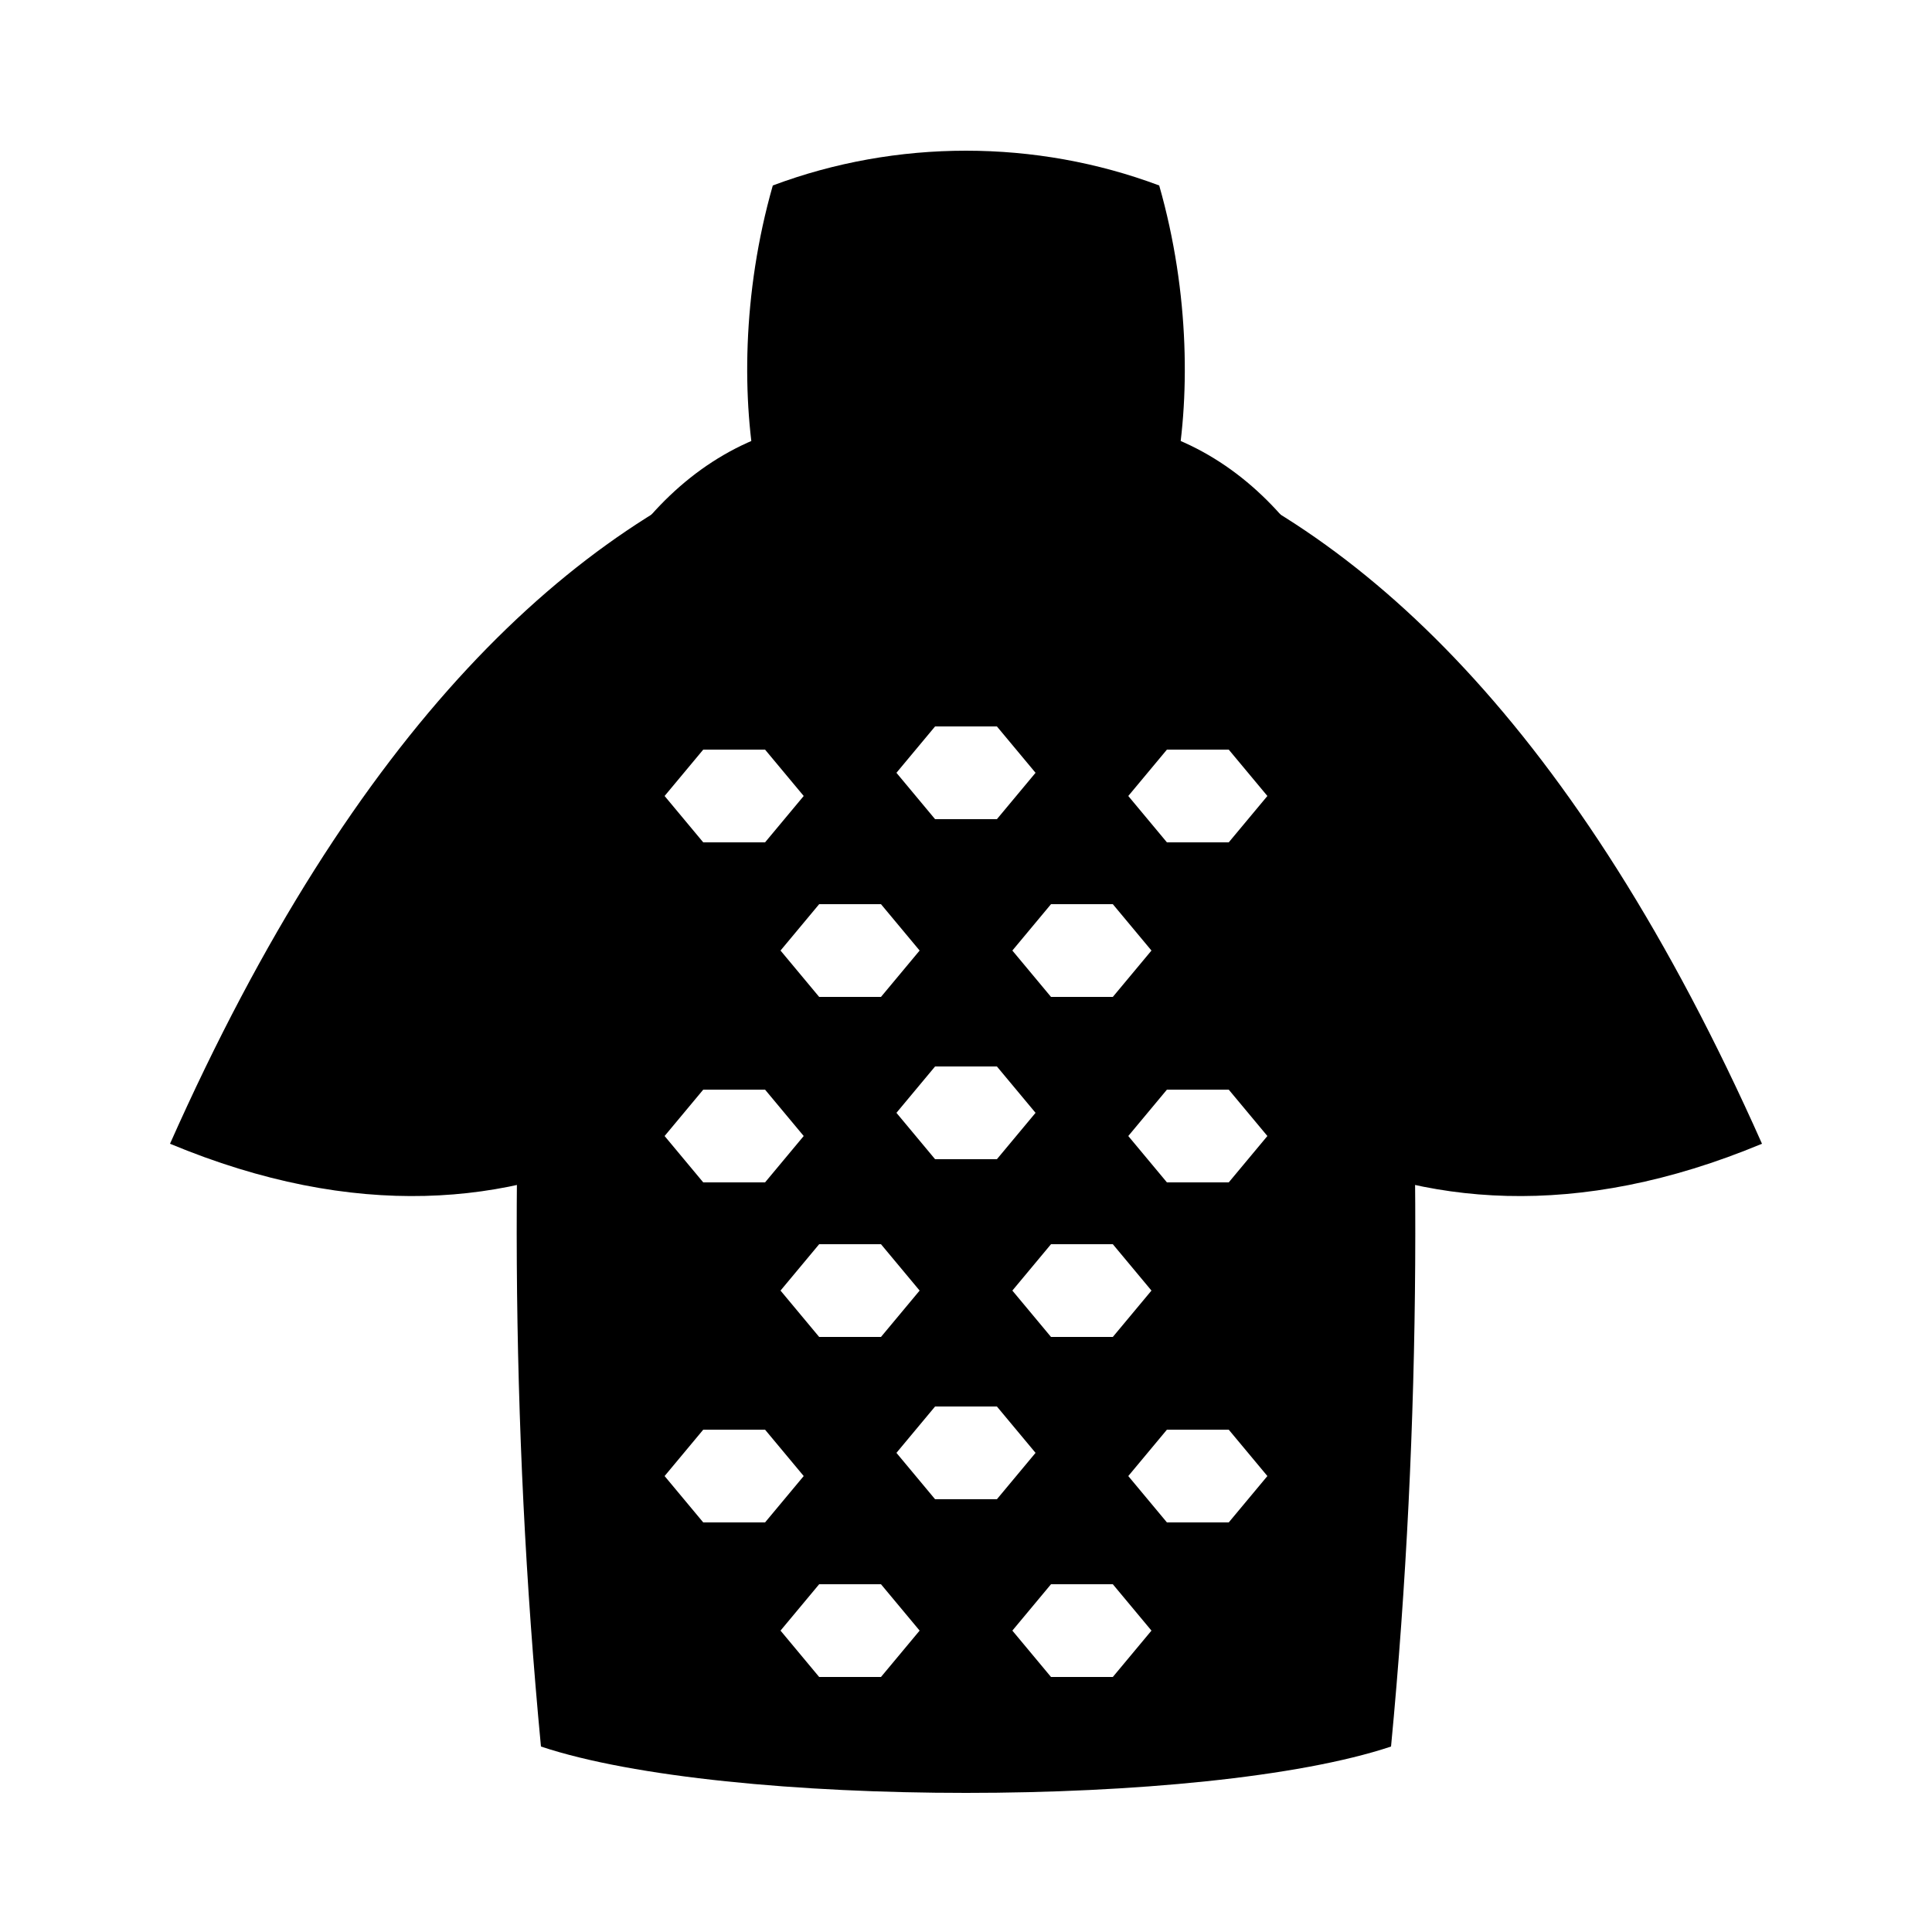
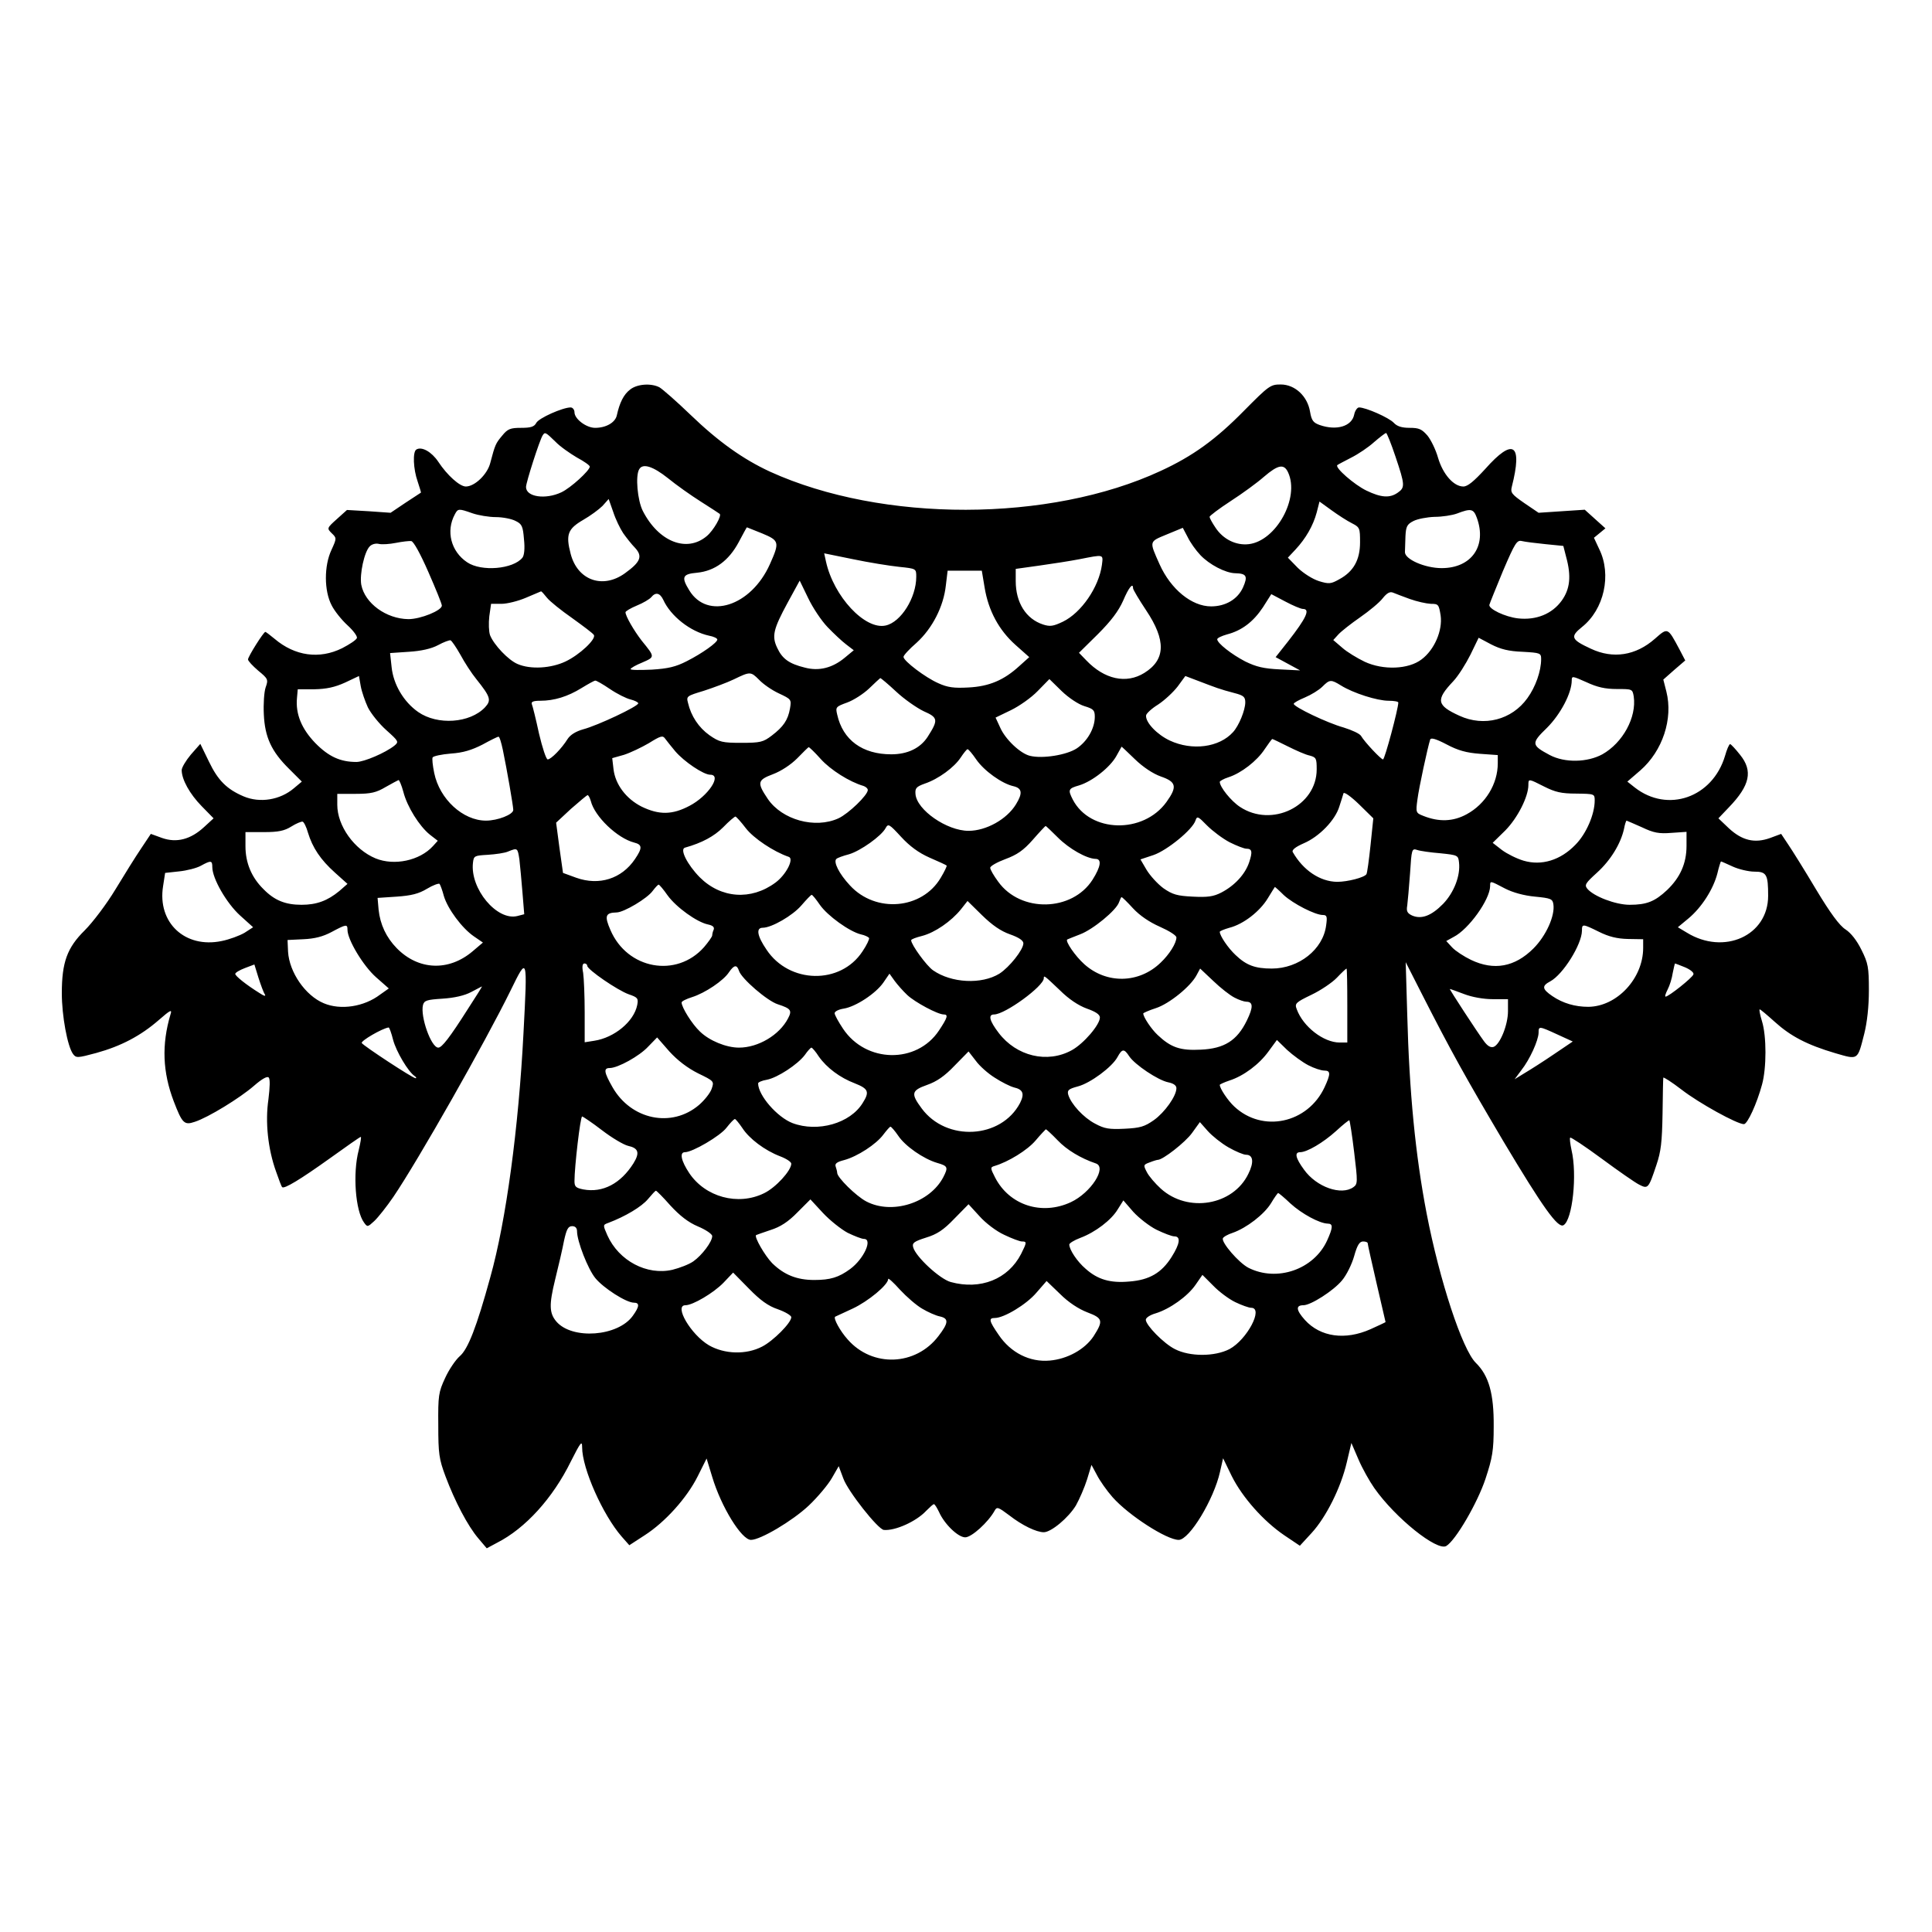
<svg xmlns="http://www.w3.org/2000/svg" viewBox="0 0 250 250" fill="currentColor">
-   <path fill-rule="evenodd" d="M150 56 C168 62 178 82 181 104 C184 142 184 184 180 226 C156 234 94 234 70 226 C66 184 66 142 69 104 C72 82 82 62 100 56 Z                                M86 103 L91 97 L99 97 L104 103 L99 109 L91 109 Z                                M116 100 L121 94 L129 94 L134 100 L129 106 L121 106 Z                                M146 103 L151 97 L159 97 L164 103 L159 109 L151 109 Z                                M101 123 L106 117 L114 117 L119 123 L114 129 L106 129 Z                                M131 123 L136 117 L144 117 L149 123 L144 129 L136 129 Z                                M86 147 L91 141 L99 141 L104 147 L99 153 L91 153 Z                                M116 144 L121 138 L129 138 L134 144 L129 150 L121 150 Z                                M146 147 L151 141 L159 141 L164 147 L159 153 L151 153 Z                                M101 167 L106 161 L114 161 L119 167 L114 173 L106 173 Z                                M131 167 L136 161 L144 161 L149 167 L144 173 L136 173 Z                                M86 191 L91 185 L99 185 L104 191 L99 197 L91 197 Z                                M116 188 L121 182 L129 182 L134 188 L129 194 L121 194 Z                                M146 191 L151 185 L159 185 L164 191 L159 197 L151 197 Z                                M101 211 L106 205 L114 205 L119 211 L114 217 L106 217 Z                                M131 211 L136 205 L144 205 L149 211 L144 217 L136 217 Z" />
-   <path d="M102 58 C74 68 46 94 22 148 C46 158 66 156 82 148 C78 116 84 84 102 62 Z" />
-   <path d="M148 58 C176 68 204 94 228 148 C204 158 184 156 168 148 C172 116 166 84 148 62 Z" />
-   <path d="M100 24 C116 18 134 18 150 24 C154 38 154 52 152 62 C140 72 110 72 98 62 C96 52 96 38 100 24 Z" />
+   <g transform="translate(-44.14668,293.9817) scale(0.033004,-0.033004)">
+     <path d="M3808 7380 c-25 -19 -41 -51 -52 -101 -6 -28 -42 -49 -85 -49 -35 0 -81 35 -81 61 0 10 -7 19 -15 19 -31 0 -126 -42 -135 -61 -8 -15 -22 -19 -59 -19 -42 0 -53 -4 -74 -30 -26 -31 -28 -35 -47 -107 -11 -45 -61 -93 -96 -93 -24 0 -73 44 -108 97 -26 39 -65 61 -86 48 -15 -9 -12 -77 5 -125 8 -24 14 -44 13 -44 -2 -1 -29 -19 -61 -40 l-58 -39 -85 6 -86 5 -40 -36 c-39 -35 -39 -36 -20 -55 20 -19 20 -20 -1 -66 -29 -62 -29 -160 1 -217 11 -22 39 -57 62 -78 23 -21 39 -43 37 -50 -3 -8 -29 -25 -58 -40 -89 -44 -185 -31 -265 37 -18 15 -34 27 -36 27 -7 0 -68 -97 -68 -108 0 -6 18 -25 40 -44 39 -32 40 -35 29 -66 -6 -18 -9 -65 -7 -105 4 -90 30 -146 99 -214 l50 -50 -31 -26 c-54 -46 -133 -59 -197 -32 -66 28 -101 63 -136 136 l-34 70 -37 -42 c-20 -24 -36 -51 -36 -61 0 -37 32 -94 78 -141 l47 -48 -37 -34 c-53 -49 -108 -63 -165 -43 l-44 16 -38 -57 c-21 -31 -66 -103 -101 -161 -35 -58 -89 -129 -120 -160 -69 -68 -90 -125 -90 -247 0 -88 22 -208 44 -238 12 -16 17 -16 91 4 98 27 175 68 245 129 47 41 53 43 46 22 -35 -118 -31 -226 13 -341 33 -86 41 -94 82 -80 53 17 178 94 232 141 31 27 52 39 58 33 6 -6 5 -37 -1 -86 -13 -89 -2 -194 30 -283 11 -31 21 -59 24 -61 8 -8 71 30 187 113 64 46 118 84 121 84 3 0 -1 -23 -8 -52 -24 -91 -13 -238 21 -284 13 -18 14 -18 40 6 15 14 49 57 75 95 97 143 361 608 460 810 66 135 66 135 50 -169 -19 -369 -68 -735 -130 -956 -54 -197 -88 -283 -120 -310 -16 -14 -42 -52 -57 -85 -26 -56 -28 -69 -27 -185 0 -112 3 -133 28 -200 37 -99 88 -196 129 -244 l33 -39 41 22 c110 56 218 174 289 319 38 75 44 83 44 55 0 -83 81 -265 155 -350 l30 -34 60 39 c81 52 166 147 208 231 l35 70 22 -72 c35 -117 115 -247 152 -247 37 0 162 74 226 134 35 33 76 82 91 108 l27 47 18 -48 c17 -49 136 -200 159 -202 44 -4 127 33 166 75 14 14 27 26 30 26 4 0 12 -14 20 -30 21 -48 75 -100 103 -100 25 0 90 59 115 104 9 17 14 15 58 -18 50 -39 106 -66 135 -66 29 0 97 57 126 105 14 25 34 71 44 103 l17 56 21 -39 c11 -22 39 -62 62 -88 63 -71 212 -167 259 -167 42 0 138 159 162 267 l12 53 34 -70 c42 -84 125 -177 206 -232 l61 -41 46 50 c57 62 115 178 138 277 l18 76 28 -65 c15 -35 43 -85 62 -112 83 -118 246 -248 282 -227 37 22 123 170 154 264 27 82 32 110 32 205 1 128 -19 199 -70 249 -53 52 -142 322 -193 586 -44 229 -68 475 -76 780 l-6 205 61 -120 c117 -230 174 -332 323 -584 153 -256 213 -341 235 -327 35 21 54 199 31 295 -5 24 -8 46 -5 48 2 3 58 -34 123 -82 65 -48 131 -94 147 -102 35 -18 37 -16 68 77 18 53 22 90 24 200 1 74 2 138 3 142 0 4 33 -17 72 -47 67 -52 217 -135 244 -135 14 0 51 81 71 155 18 65 18 190 0 248 -8 26 -12 47 -9 47 3 0 29 -22 59 -49 62 -56 126 -90 238 -123 90 -26 86 -29 113 77 11 44 18 106 18 170 0 90 -3 106 -29 158 -18 37 -41 66 -62 80 -24 15 -60 64 -116 157 -44 74 -94 154 -109 176 l-28 42 -43 -16 c-61 -22 -110 -10 -162 38 l-41 39 41 43 c83 86 95 143 44 206 -18 23 -36 42 -39 42 -4 0 -13 -21 -20 -46 -49 -164 -225 -225 -354 -124 l-29 23 51 44 c87 76 129 202 102 309 l-12 47 43 38 43 37 -23 44 c-46 86 -45 86 -96 41 -75 -66 -164 -80 -251 -39 -78 36 -82 47 -35 85 87 69 117 205 68 305 l-21 45 22 18 23 19 -40 36 -41 37 -91 -6 -90 -6 -56 38 c-49 34 -55 41 -49 64 43 169 6 194 -104 70 -45 -49 -69 -69 -86 -69 -38 0 -80 48 -99 112 -9 32 -28 71 -42 88 -22 25 -33 30 -69 30 -32 0 -50 6 -63 20 -19 20 -109 60 -136 60 -7 0 -16 -13 -19 -28 -9 -46 -69 -64 -135 -41 -25 9 -32 17 -38 52 -10 61 -59 107 -115 107 -40 0 -46 -4 -144 -103 -111 -113 -201 -178 -327 -236 -435 -202 -1091 -203 -1531 -3 -106 49 -203 118 -312 223 -55 53 -110 101 -122 108 -33 17 -88 13 -115 -9z m-293 -204 c18 -19 57 -46 84 -62 28 -15 51 -31 51 -36 0 -15 -75 -84 -112 -101 -62 -29 -138 -18 -138 21 0 18 53 183 65 202 9 15 12 13 50 -24z m3294 -59 c37 -110 38 -121 9 -141 -31 -22 -65 -20 -123 8 -46 22 -125 90 -114 100 2 2 27 15 54 29 28 14 68 41 90 61 22 19 43 35 47 36 3 0 20 -42 37 -93z m-2853 -84 c33 -27 91 -68 129 -92 39 -25 72 -46 74 -48 10 -6 -24 -66 -51 -88 -78 -65 -188 -22 -250 99 -21 41 -30 139 -14 164 14 24 54 11 112 -35z m2432 22 c46 -100 -47 -268 -154 -281 -50 -6 -101 19 -131 65 -13 19 -23 38 -23 42 0 4 37 32 83 62 45 29 104 72 130 95 56 48 79 52 95 17z m-2607 -238 c12 -17 33 -44 47 -58 30 -33 21 -55 -40 -99 -87 -63 -186 -28 -213 76 -20 76 -11 98 49 133 28 16 62 41 76 55 l24 27 18 -51 c9 -28 27 -65 39 -83z m2857 39 c31 -16 32 -19 32 -75 0 -69 -26 -115 -82 -145 -32 -18 -40 -19 -79 -7 -25 8 -60 30 -83 52 l-39 40 30 32 c40 43 69 93 83 145 l11 43 47 -34 c26 -19 62 -42 80 -51z m-3448 39 c23 -8 65 -15 92 -15 27 0 62 -7 77 -15 25 -12 29 -21 33 -72 4 -36 1 -63 -6 -72 -36 -45 -161 -56 -217 -18 -63 42 -84 122 -48 188 12 23 15 23 69 4z m3938 -18 c40 -110 -21 -197 -138 -197 -66 0 -145 35 -144 63 0 9 1 37 2 62 2 38 6 47 32 60 16 8 53 15 82 16 29 0 69 6 88 13 55 21 65 19 78 -17z m-2802 -61 c67 -28 69 -34 30 -121 -74 -165 -245 -219 -316 -102 -32 52 -27 64 31 69 69 7 124 47 163 120 17 32 31 58 32 58 0 0 27 -11 60 -24z m1718 -85 c35 -37 98 -70 136 -71 45 -1 51 -11 31 -56 -21 -46 -68 -74 -125 -74 -76 0 -158 67 -202 165 -41 92 -42 88 28 117 l63 26 19 -36 c10 -21 32 -52 50 -71z m-3027 -66 c29 -66 53 -125 53 -132 0 -19 -83 -53 -131 -53 -87 1 -171 62 -185 135 -7 41 12 129 33 150 8 9 24 13 36 10 12 -3 42 -1 67 4 25 5 52 8 60 7 9 -1 36 -50 67 -121z m4380 109 l70 -7 11 -43 c21 -76 15 -126 -17 -171 -38 -53 -101 -78 -172 -70 -51 6 -115 37 -112 53 1 5 25 64 53 132 48 112 55 123 75 118 12 -3 53 -8 92 -12z m-2534 -89 c67 -7 67 -7 67 -39 0 -82 -60 -178 -120 -191 -81 -18 -204 114 -234 251 l-7 32 113 -23 c62 -13 143 -26 181 -30z m795 8 c-12 -88 -81 -188 -153 -223 -38 -18 -50 -20 -78 -11 -67 22 -107 86 -107 170 l0 48 93 13 c50 7 121 18 157 25 97 19 93 20 88 -22z m-460 -89 c15 -91 56 -167 121 -225 l54 -48 -39 -35 c-60 -55 -118 -80 -200 -84 -56 -3 -81 0 -118 17 -50 22 -136 87 -136 103 0 6 23 31 52 56 61 56 105 141 114 224 l7 58 67 0 67 0 11 -66z m-616 -155 c24 -25 57 -56 73 -68 l30 -23 -35 -29 c-48 -40 -101 -54 -157 -39 -61 15 -88 34 -108 77 -22 46 -16 73 41 178 l47 86 33 -68 c18 -38 52 -89 76 -114z m1198 152 c0 -5 23 -44 51 -86 79 -118 77 -194 -7 -246 -71 -44 -156 -25 -227 49 l-29 30 74 73 c53 53 81 91 99 131 22 52 39 73 39 49z m-2298 -37 c11 -14 56 -50 99 -80 43 -31 82 -60 85 -66 10 -16 -56 -78 -111 -104 -57 -27 -137 -32 -188 -10 -36 15 -93 75 -108 113 -5 14 -6 47 -3 74 l7 49 41 0 c22 0 66 11 96 24 30 13 57 24 59 25 2 0 12 -11 23 -25z m3383 -5 c28 -10 64 -18 82 -19 30 0 32 -2 39 -46 8 -58 -24 -134 -75 -172 -51 -39 -150 -43 -223 -9 -29 14 -69 38 -88 55 l-35 30 20 22 c11 12 49 42 85 67 36 25 76 58 89 75 16 20 28 27 40 22 9 -4 39 -15 66 -25z m-2927 -3 c29 -64 106 -125 180 -141 17 -3 32 -10 32 -15 0 -12 -59 -54 -120 -85 -43 -22 -73 -29 -137 -33 -46 -2 -83 -2 -83 2 0 4 21 16 46 26 50 22 50 21 -2 85 -31 40 -64 97 -64 112 0 4 20 16 44 26 25 10 50 25 57 33 17 21 34 17 47 -10z m2508 -36 c30 0 13 -36 -58 -127 l-49 -62 48 -26 48 -26 -80 4 c-63 3 -92 10 -135 31 -54 28 -110 72 -110 87 0 5 17 13 38 19 58 15 103 49 141 106 l33 52 55 -29 c30 -16 61 -29 69 -29z m861 -168 c70 -4 73 -5 73 -29 0 -47 -22 -109 -54 -153 -61 -85 -170 -113 -266 -69 -90 41 -94 62 -25 135 20 21 50 69 68 105 l32 66 49 -26 c37 -19 69 -27 123 -29z m-4164 -12 c16 -30 44 -73 62 -95 56 -70 60 -83 34 -111 -59 -62 -186 -71 -262 -18 -57 40 -97 108 -104 176 l-6 55 74 5 c48 3 88 12 114 26 22 12 44 20 49 19 5 -2 22 -27 39 -57z m1171 -98 c15 -16 49 -40 77 -53 49 -23 50 -24 44 -59 -8 -46 -26 -72 -72 -107 -33 -25 -44 -28 -119 -28 -75 0 -86 3 -125 30 -42 30 -72 75 -84 127 -7 26 -4 27 62 47 37 12 91 32 118 45 64 31 66 31 99 -2z m-1534 -108 c12 -24 44 -64 72 -89 49 -44 50 -46 32 -61 -35 -28 -119 -64 -149 -64 -63 0 -109 21 -161 74 -54 56 -78 114 -72 177 l3 34 65 0 c48 1 80 8 120 26 l55 26 7 -40 c4 -22 17 -59 28 -83z m3330 76 c14 -5 44 -14 68 -20 35 -9 42 -15 42 -36 0 -31 -25 -92 -48 -117 -54 -60 -160 -74 -248 -33 -49 23 -95 70 -93 98 0 7 21 27 47 43 26 17 60 49 77 71 l30 41 50 -19 c28 -11 61 -23 75 -28z m1567 -4 c60 0 61 0 66 -29 12 -82 -43 -182 -123 -227 -59 -32 -147 -34 -206 -3 -73 39 -74 46 -11 107 53 53 97 136 97 186 0 18 3 17 57 -7 43 -20 74 -27 120 -27z m-2826 -10 c32 -30 81 -64 108 -77 57 -25 58 -34 16 -100 -29 -45 -79 -69 -143 -69 -113 0 -190 56 -212 156 -7 29 -5 31 39 47 25 9 64 34 86 55 22 21 42 40 44 41 2 0 30 -23 62 -53z m738 -57 c36 -11 41 -16 41 -42 0 -45 -29 -96 -71 -124 -40 -26 -134 -41 -183 -29 -38 9 -97 65 -117 111 l-18 39 60 29 c33 16 80 49 105 75 l46 47 48 -47 c28 -27 66 -52 89 -59z m-1860 67 c28 -19 64 -37 81 -41 16 -4 30 -11 30 -15 0 -12 -159 -87 -216 -102 -28 -8 -50 -21 -61 -38 -23 -37 -65 -80 -78 -80 -6 0 -21 46 -34 101 -12 56 -25 108 -28 115 -4 10 5 14 33 14 54 0 107 16 162 50 26 16 50 29 53 29 4 1 30 -14 58 -33z m2866 14 c48 -30 142 -60 187 -60 21 0 38 -3 38 -7 0 -24 -53 -223 -60 -223 -8 0 -72 68 -86 92 -5 9 -36 23 -68 33 -65 18 -196 81 -196 93 0 4 20 15 44 25 24 10 55 29 68 42 29 29 34 29 73 5z m-2610 -258 c35 -41 111 -92 137 -92 48 0 -8 -84 -81 -122 -68 -36 -120 -36 -188 -3 -61 31 -103 87 -110 147 l-5 43 46 13 c25 8 69 29 98 46 45 28 54 31 63 18 6 -8 24 -31 40 -50z m-676 6 c16 -77 41 -221 41 -236 0 -18 -61 -42 -107 -42 -90 0 -182 84 -203 187 -6 29 -9 57 -6 61 3 5 35 12 72 15 47 3 82 14 123 35 31 17 59 31 63 31 4 1 11 -23 17 -51z m3831 -16 l70 -5 0 -32 c0 -81 -48 -160 -122 -200 -53 -29 -109 -31 -171 -6 -28 11 -29 13 -22 64 6 47 40 204 50 235 3 8 22 3 64 -19 45 -24 78 -33 131 -37z m-753 29 c32 -16 70 -33 86 -36 25 -7 27 -11 27 -54 0 -144 -176 -230 -301 -147 -35 23 -79 78 -79 98 0 3 15 12 34 18 50 16 112 64 142 110 15 22 28 40 30 40 2 0 29 -13 61 -29z m-1831 -50 c38 -42 112 -89 167 -105 9 -3 17 -10 17 -16 0 -20 -76 -93 -115 -111 -92 -42 -221 -6 -277 76 -43 64 -41 74 20 97 32 12 70 37 95 62 23 24 44 44 45 44 2 1 24 -20 48 -47z m1231 0 c32 -31 71 -57 102 -68 61 -21 65 -40 22 -100 -91 -126 -299 -121 -367 9 -20 39 -18 44 24 56 53 16 123 72 147 116 11 20 20 36 20 36 1 0 24 -22 52 -49z m-622 -1 c31 -45 101 -95 146 -105 34 -8 37 -27 10 -71 -36 -59 -117 -104 -186 -104 -85 0 -203 82 -208 144 -2 23 3 29 36 41 54 18 116 64 141 102 12 18 24 33 27 33 4 0 19 -18 34 -40z m-2246 -127 c15 -59 63 -135 104 -168 l31 -24 -19 -21 c-52 -57 -152 -78 -225 -48 -84 35 -150 128 -150 210 l0 43 73 0 c59 0 80 5 117 27 25 14 47 26 50 27 3 1 12 -20 19 -46z m4474 20 c42 -21 66 -27 124 -27 72 -1 73 -1 73 -27 0 -54 -33 -131 -76 -174 -58 -60 -132 -83 -203 -62 -27 8 -65 27 -85 42 l-36 28 50 49 c48 49 90 132 90 178 0 25 0 25 63 -7z m-682 -230 c-6 -57 -13 -109 -16 -113 -8 -13 -74 -30 -115 -30 -67 1 -133 45 -174 117 -4 8 11 20 43 34 61 26 124 91 140 145 7 21 14 44 16 51 2 7 29 -12 61 -43 l56 -55 -11 -106z m-3057 174 c15 -61 104 -146 170 -163 32 -8 33 -21 3 -65 -52 -77 -140 -105 -230 -73 l-52 19 -14 99 -13 98 58 54 c33 29 62 53 65 54 4 0 9 -10 13 -23z m608 -107 c30 -39 109 -92 168 -112 22 -7 -10 -70 -52 -101 -96 -71 -214 -62 -297 21 -49 50 -79 110 -58 116 68 19 115 45 150 80 23 24 45 42 48 42 4 -1 22 -21 41 -46z m1897 -55 c28 -14 57 -25 65 -25 23 0 25 -12 11 -54 -16 -47 -57 -91 -109 -118 -31 -16 -54 -19 -112 -16 -61 3 -79 8 -115 33 -23 17 -52 49 -66 72 l-24 41 51 17 c53 18 154 100 165 136 6 18 10 16 45 -20 22 -22 62 -52 89 -66z m-3614 38 c18 -59 49 -106 106 -157 l49 -44 -32 -28 c-46 -38 -89 -54 -148 -54 -63 0 -106 17 -149 61 -47 46 -71 103 -71 169 l0 55 73 0 c56 0 80 5 107 22 19 12 39 20 44 19 5 -1 15 -21 21 -43z m5230 21 c46 -22 67 -26 116 -22 l59 4 0 -55 c0 -69 -25 -124 -76 -173 -48 -45 -80 -58 -147 -58 -55 0 -141 33 -166 63 -12 15 -7 22 38 63 53 48 93 113 106 172 3 17 8 32 10 32 1 0 28 -12 60 -26z m-2793 -119 c35 -15 65 -29 67 -31 2 -2 -8 -23 -23 -48 -73 -124 -255 -140 -356 -30 -43 46 -66 93 -53 104 4 4 26 12 49 18 45 13 128 72 144 103 10 18 14 16 60 -34 34 -37 69 -63 112 -82z m503 79 c45 -45 113 -83 148 -84 25 0 21 -30 -12 -82 -80 -125 -282 -130 -370 -7 -17 23 -31 47 -31 54 0 7 27 22 59 34 46 17 71 34 108 76 26 30 49 54 50 54 1 1 23 -20 48 -45z m-2111 -86 c3 -24 8 -82 12 -129 l7 -86 -27 -7 c-80 -20 -186 107 -174 209 3 27 6 28 58 31 31 2 67 7 80 13 37 15 37 14 44 -31z m3611 24 c68 -7 70 -8 73 -36 6 -51 -19 -117 -62 -162 -46 -47 -85 -62 -122 -46 -19 9 -23 17 -19 39 2 15 7 72 11 126 6 95 7 99 28 92 11 -4 53 -10 91 -13z m-4815 -54 c0 -45 56 -142 109 -190 l51 -46 -34 -22 c-19 -11 -59 -26 -89 -32 -144 -30 -253 72 -230 215 l8 52 55 6 c30 3 69 13 85 22 40 22 45 21 45 -5z m5961 2 c24 -11 63 -20 85 -20 48 0 54 -11 54 -95 0 -156 -173 -234 -319 -144 l-35 21 41 34 c52 43 98 115 114 177 6 26 13 47 14 47 2 0 22 -9 46 -20z m-5053 -116 c15 -50 71 -126 118 -158 l35 -24 -40 -34 c-94 -80 -213 -75 -298 12 -41 42 -65 93 -71 151 l-4 46 75 5 c57 4 86 11 119 31 23 14 46 22 49 19 3 -4 11 -25 17 -48z m4160 30 c31 -16 75 -28 118 -32 62 -6 69 -9 72 -30 7 -45 -29 -124 -78 -173 -73 -73 -155 -88 -245 -45 -27 13 -61 35 -74 49 l-23 25 29 16 c59 30 142 146 143 199 0 22 -1 22 58 -9z m-3283 -27 c34 -47 115 -105 158 -114 19 -4 26 -10 23 -20 -4 -8 -6 -19 -6 -23 0 -5 -15 -26 -32 -46 -108 -122 -301 -87 -367 67 -24 55 -20 68 24 69 28 0 121 55 142 85 10 13 20 24 23 24 3 0 19 -19 35 -42z m2416 1 c37 -34 123 -78 153 -78 16 0 18 -6 13 -41 -12 -94 -107 -169 -213 -169 -66 0 -100 13 -142 53 -30 28 -62 76 -62 91 0 3 17 10 38 16 55 14 119 64 150 115 15 25 28 45 28 45 1 0 17 -14 35 -32z m-1819 -38 c30 -43 116 -105 161 -116 15 -3 29 -10 32 -14 2 -4 -9 -28 -26 -53 -86 -131 -287 -127 -376 7 -37 54 -42 86 -15 86 35 0 118 48 152 88 19 22 37 41 40 41 3 0 17 -17 32 -39z m1228 -14 c26 -28 64 -54 105 -72 36 -16 65 -34 65 -42 0 -22 -27 -66 -62 -99 -85 -82 -212 -84 -299 -6 -36 32 -76 91 -67 97 2 1 24 10 50 20 51 19 143 95 153 126 4 11 8 20 10 20 3 0 23 -20 45 -44z m-482 -102 c34 -12 52 -24 52 -35 0 -25 -55 -94 -94 -119 -70 -43 -188 -37 -260 13 -26 18 -86 101 -86 118 0 4 19 11 43 17 50 13 114 57 152 104 l26 33 57 -56 c40 -39 73 -62 110 -75z m-2598 18 c0 -39 62 -142 112 -186 l50 -44 -34 -24 c-63 -48 -155 -62 -221 -34 -72 30 -135 121 -140 202 l-2 46 62 3 c44 2 76 10 110 28 58 31 63 32 63 9z m4907 -8 c38 -19 71 -27 113 -28 l60 -1 0 -34 c0 -120 -103 -230 -215 -231 -52 0 -100 14 -141 42 -41 28 -42 40 -8 58 50 27 123 144 124 198 0 28 2 28 67 -4z m-5231 -245 c5 -9 -3 -7 -21 5 -53 33 -95 67 -95 75 0 5 17 15 38 23 l37 14 16 -52 c9 -28 20 -58 25 -65z m1264 112 c0 -15 120 -97 163 -112 35 -12 38 -16 33 -42 -13 -65 -90 -128 -168 -140 l-38 -6 0 117 c0 64 -3 134 -6 155 -5 24 -3 37 5 37 6 0 11 -4 11 -9z m4304 -6 c21 -9 36 -21 33 -28 -4 -13 -97 -87 -109 -87 -4 0 0 12 8 28 8 15 17 44 20 65 4 20 8 37 9 37 1 0 19 -7 39 -15z m-3709 -14 c10 -31 111 -118 152 -131 52 -17 57 -24 40 -56 -34 -65 -117 -114 -192 -114 -50 0 -116 27 -153 63 -31 29 -72 95 -72 114 0 5 19 14 41 21 51 16 124 65 145 98 20 29 31 30 39 5z m1943 -105 c17 -9 38 -16 46 -16 27 0 28 -21 2 -74 -38 -78 -88 -110 -181 -114 -79 -4 -116 8 -168 57 -25 23 -57 71 -57 85 0 2 22 12 50 21 52 17 136 85 159 129 l14 26 52 -49 c28 -27 65 -56 83 -65z m442 -31 l0 -145 -30 0 c-63 0 -143 62 -168 130 -9 23 -5 27 57 57 36 17 82 48 100 67 19 20 36 36 38 36 2 0 3 -65 3 -145z m-1725 41 c30 -28 119 -76 143 -76 18 0 15 -12 -19 -63 -87 -131 -286 -128 -376 7 -18 27 -33 54 -33 61 0 7 16 15 36 18 48 8 126 60 155 102 l24 35 20 -28 c11 -15 33 -40 50 -56z m597 20 c36 -36 74 -61 107 -73 34 -12 51 -23 51 -35 0 -28 -63 -102 -110 -128 -96 -53 -217 -24 -287 68 -36 47 -42 72 -18 72 43 0 195 111 195 142 0 13 3 10 62 -46z m-2319 -73 c-73 -115 -103 -153 -117 -153 -28 0 -71 122 -60 167 5 18 15 21 77 25 46 3 86 12 112 26 22 12 41 21 42 22 2 0 -23 -39 -54 -87z m3905 57 c31 -12 76 -20 112 -20 l60 0 0 -47 c0 -54 -31 -130 -56 -140 -12 -4 -24 3 -38 22 -26 35 -137 205 -134 205 2 0 27 -9 56 -20z m-4199 -180 c12 -45 59 -125 85 -142 6 -4 7 -8 3 -8 -11 0 -203 126 -211 138 -5 8 79 57 105 61 3 1 11 -21 18 -49z m4566 21 l59 -27 -74 -50 c-41 -28 -93 -61 -115 -74 l-39 -24 26 35 c34 43 67 117 68 147 0 27 1 27 75 -7z m-3370 -152 c62 -30 63 -31 53 -60 -5 -16 -28 -45 -50 -64 -107 -91 -266 -58 -339 70 -33 58 -36 75 -11 75 32 0 117 47 151 84 l35 36 48 -55 c32 -35 71 -65 113 -86z m2392 32 c23 -12 51 -21 63 -21 25 0 25 -13 1 -65 -66 -142 -243 -180 -354 -76 -25 23 -57 71 -57 85 0 2 17 10 38 17 56 18 117 64 153 114 l33 45 40 -39 c23 -21 60 -48 83 -60z m-1919 34 c31 -44 83 -83 141 -105 53 -21 59 -33 31 -77 -49 -80 -176 -116 -275 -79 -60 23 -135 109 -135 156 0 4 15 11 34 14 42 8 121 60 149 97 11 16 23 29 26 29 3 0 17 -16 29 -35z m690 -83 c26 -17 60 -34 75 -38 36 -8 42 -25 24 -61 -74 -141 -289 -153 -386 -21 -43 58 -40 70 22 92 37 13 68 34 107 75 l55 56 28 -36 c15 -21 49 -51 75 -67z m527 84 c22 -33 113 -94 153 -102 20 -4 32 -12 32 -23 0 -31 -46 -95 -88 -125 -37 -26 -54 -31 -115 -34 -61 -3 -79 0 -116 20 -46 24 -94 77 -105 113 -5 18 1 23 38 33 49 13 134 76 155 115 18 33 26 34 46 3z m-2067 -290 c39 -30 85 -57 102 -61 41 -9 47 -27 21 -69 -50 -79 -120 -116 -196 -102 -30 6 -35 11 -35 33 0 56 23 253 30 253 3 0 39 -24 78 -54z m550 9 c27 -42 88 -88 148 -111 24 -9 44 -22 44 -29 0 -27 -61 -94 -107 -116 -102 -50 -230 -15 -293 79 -32 48 -39 82 -17 82 30 0 139 64 163 96 15 19 29 34 33 34 3 0 16 -16 29 -35z m2399 -96 c14 -116 14 -124 -3 -136 -47 -34 -145 0 -194 69 -33 45 -38 68 -15 68 27 0 90 37 141 83 27 25 51 44 52 42 2 -2 11 -59 19 -126z m-493 20 c28 -16 59 -29 69 -29 28 0 32 -29 9 -75 -60 -124 -237 -154 -343 -58 -22 20 -47 49 -55 65 -14 27 -14 29 11 38 15 6 29 10 32 10 20 0 108 69 134 105 l31 43 31 -35 c17 -19 53 -48 81 -64z m-1295 46 c27 -41 99 -91 153 -107 42 -12 44 -17 24 -56 -53 -101 -201 -148 -302 -95 -40 21 -114 94 -114 112 0 5 -3 16 -6 25 -4 11 5 18 33 25 52 14 126 62 154 100 13 17 25 31 28 31 3 0 17 -16 30 -35z m625 -18 c36 -38 91 -71 150 -91 45 -15 -19 -115 -98 -152 -114 -53 -241 -12 -297 97 -19 37 -19 40 -2 45 54 16 129 62 161 100 20 24 39 43 40 44 2 0 23 -19 46 -43z m-1518 -256 c37 -40 70 -66 108 -82 31 -13 56 -30 56 -38 0 -22 -40 -75 -74 -99 -17 -12 -54 -26 -82 -33 -100 -23 -210 35 -255 135 -18 41 -18 41 4 49 66 25 130 63 155 93 15 18 29 33 31 33 2 1 28 -25 57 -58z m2431 8 c45 -41 114 -78 146 -79 22 0 21 -15 -2 -66 -52 -114 -197 -164 -309 -107 -38 20 -105 98 -100 115 2 6 20 16 39 22 54 19 123 72 150 116 13 22 26 40 28 40 2 0 24 -18 48 -41z m-1736 -115 c27 -13 55 -24 64 -24 35 0 0 -78 -54 -118 -45 -33 -78 -43 -141 -43 -68 0 -118 20 -165 66 -29 30 -71 103 -63 110 2 1 27 10 57 20 38 12 69 32 105 69 l51 51 49 -53 c27 -29 71 -64 97 -78z m1211 12 c29 -14 60 -26 70 -26 26 0 22 -29 -11 -81 -39 -62 -87 -90 -165 -96 -76 -7 -125 8 -172 50 -33 28 -64 75 -64 95 0 5 19 17 43 26 59 22 122 70 147 112 l22 35 39 -45 c22 -24 63 -56 91 -70z m-597 -20 c29 -14 61 -26 69 -26 20 0 20 -3 -3 -49 -51 -99 -159 -142 -276 -110 -43 12 -137 99 -147 136 -5 17 3 23 50 38 43 13 69 30 111 74 l56 57 43 -47 c24 -27 66 -59 97 -73z m-1675 14 c0 -39 43 -149 72 -184 32 -39 121 -96 151 -96 23 0 22 -15 -4 -51 -58 -82 -238 -95 -300 -23 -28 33 -29 66 -5 164 13 52 29 121 35 153 10 45 16 57 32 57 12 0 19 -7 19 -20z m3100 -47 c0 -5 16 -75 35 -158 19 -82 35 -150 35 -151 0 -1 -26 -13 -59 -28 -99 -44 -196 -31 -257 36 -35 39 -37 58 -6 58 29 0 118 57 151 97 18 21 39 64 48 96 12 43 21 57 35 57 10 0 18 -3 18 -7z m-2312 -259 c28 -10 52 -24 52 -31 0 -22 -71 -93 -114 -115 -63 -33 -148 -30 -209 5 -71 42 -138 157 -92 157 29 0 110 48 149 88 l38 40 62 -63 c44 -45 75 -68 114 -81z m1793 28 c25 -12 53 -22 62 -22 50 0 -16 -125 -85 -162 -58 -30 -156 -30 -214 0 -44 22 -114 94 -114 115 0 8 17 19 38 25 56 17 126 67 157 112 l27 39 42 -42 c23 -24 62 -53 87 -65z m-1227 -26 c22 -13 53 -27 69 -30 35 -8 34 -25 -6 -77 -89 -117 -259 -124 -356 -13 -29 32 -57 83 -49 89 2 1 33 15 69 32 60 28 139 93 139 116 0 5 21 -14 46 -42 26 -28 65 -62 88 -75z m647 -14 c61 -23 63 -33 24 -94 -34 -51 -102 -89 -172 -95 -78 -7 -153 31 -200 101 -38 55 -40 66 -15 66 36 0 124 53 163 99 l40 46 53 -51 c33 -33 73 -59 107 -72z" />
+   </g>
</svg>
